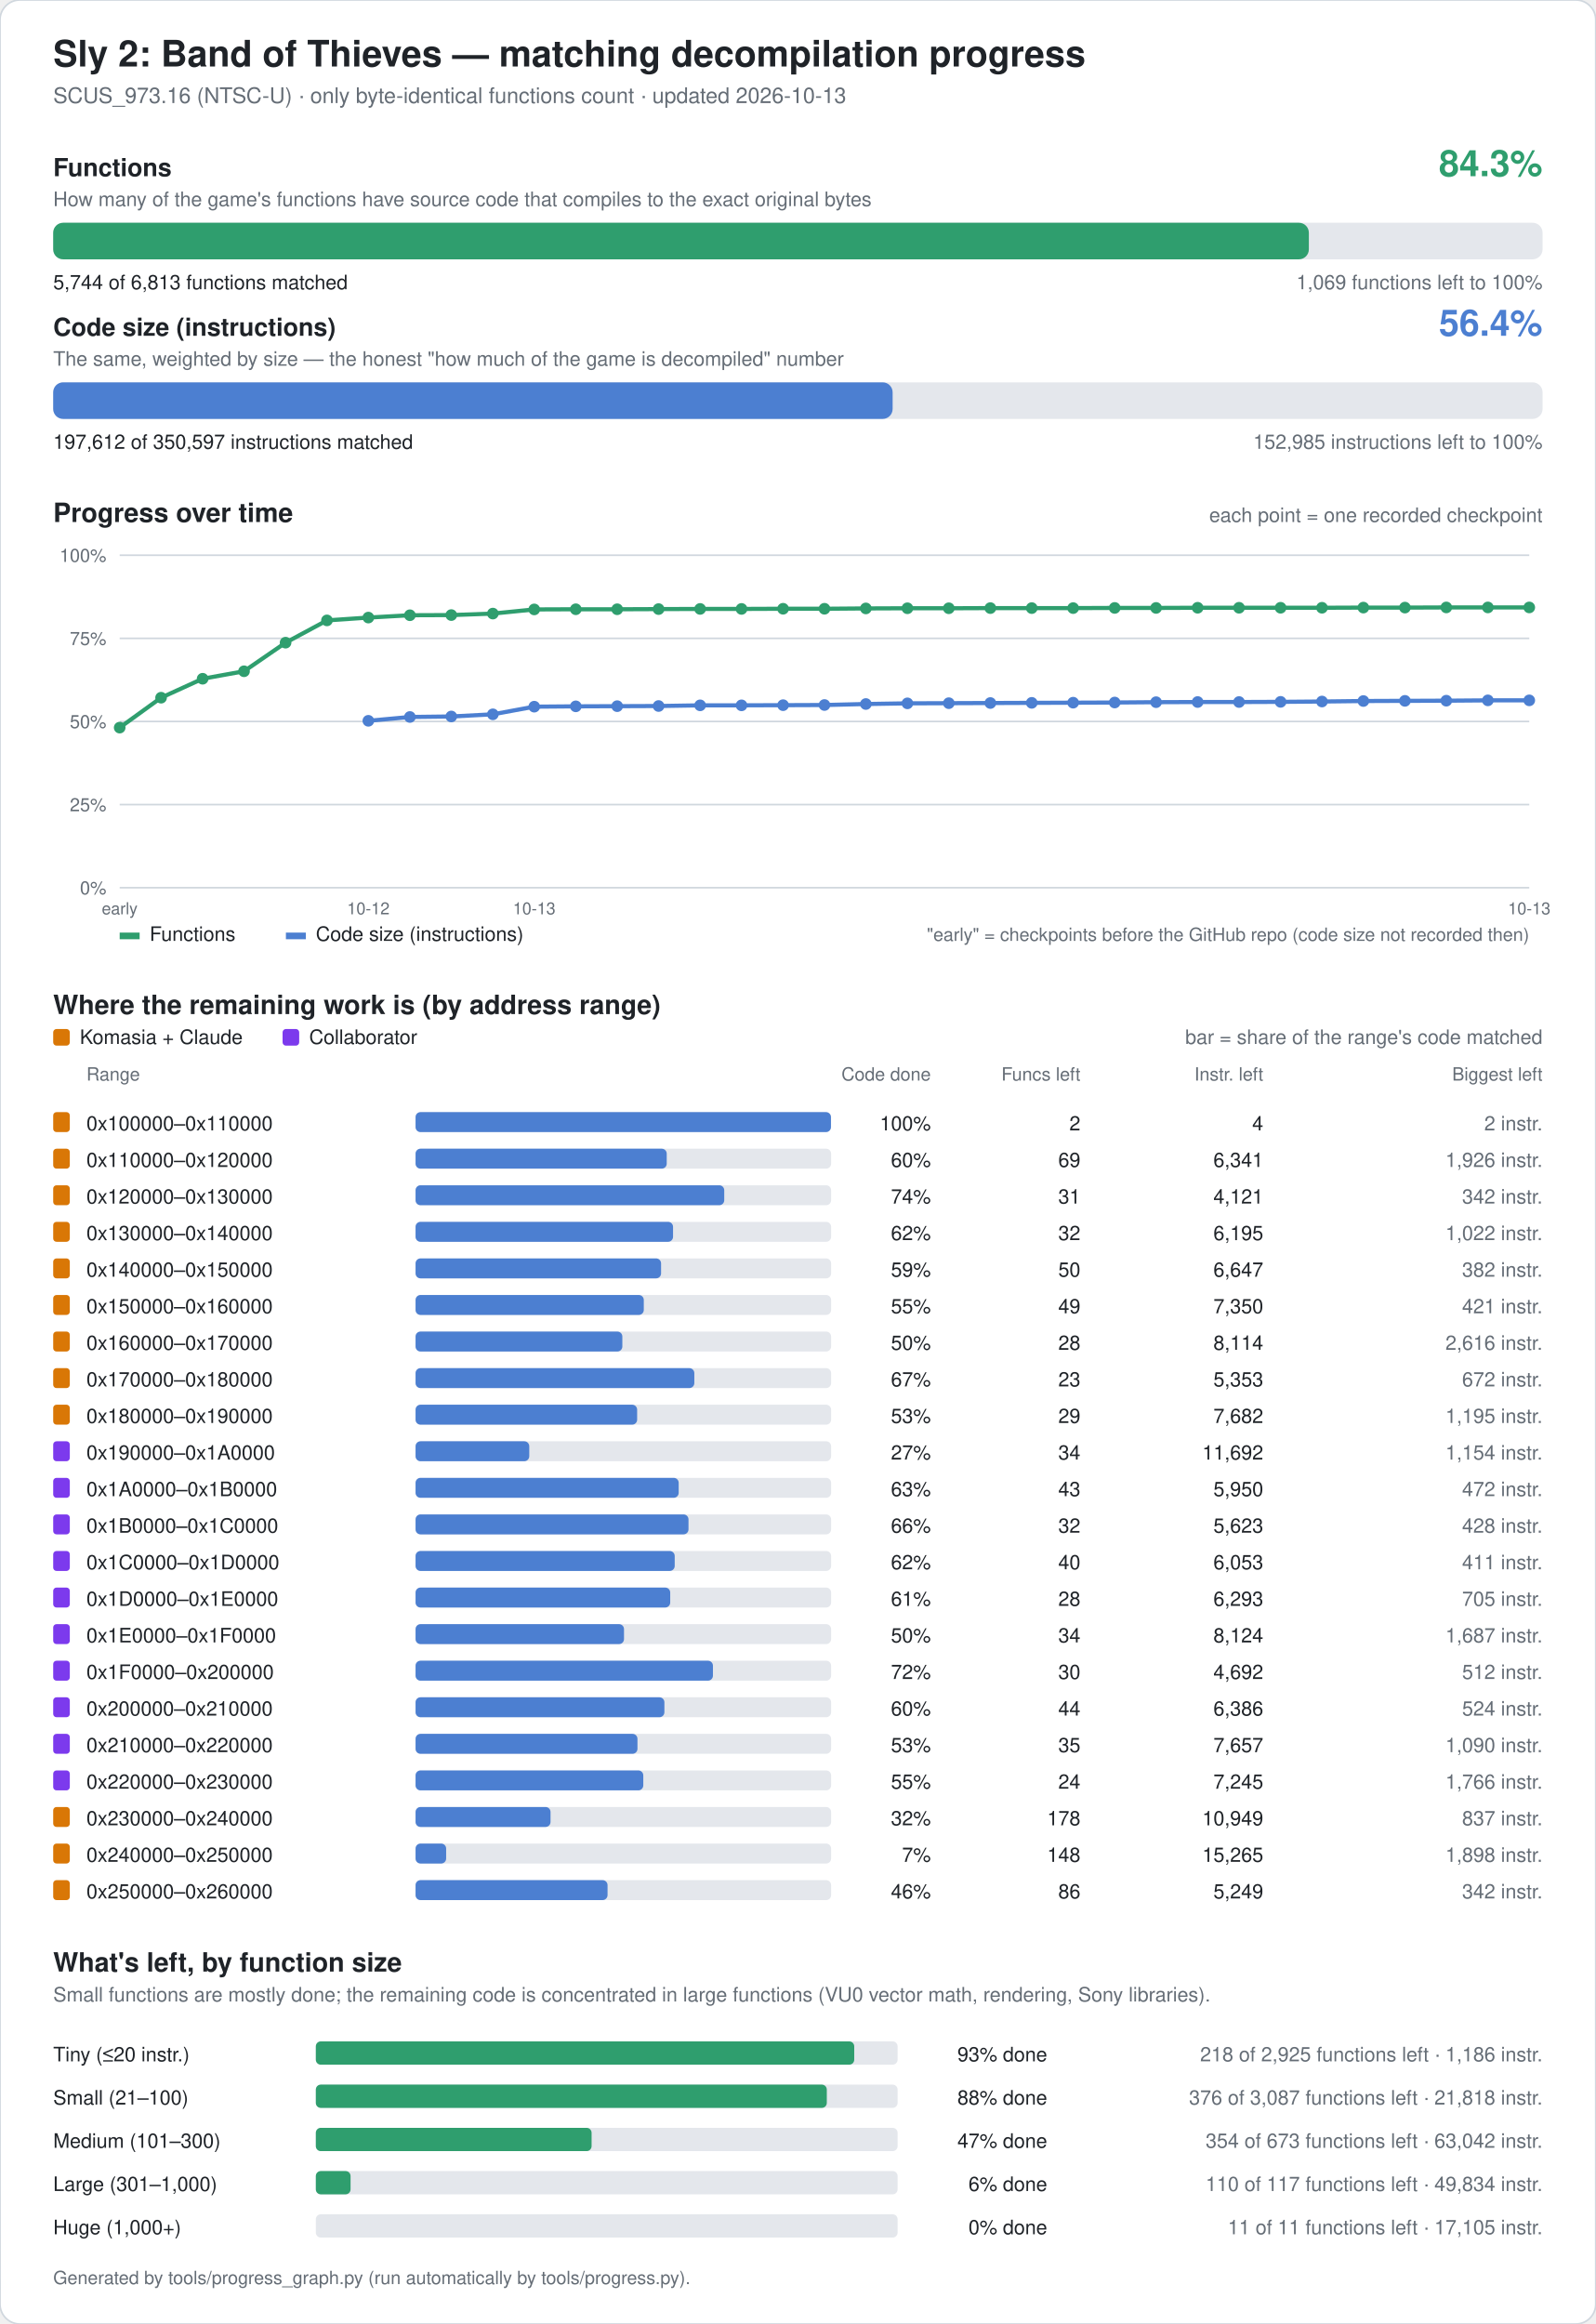
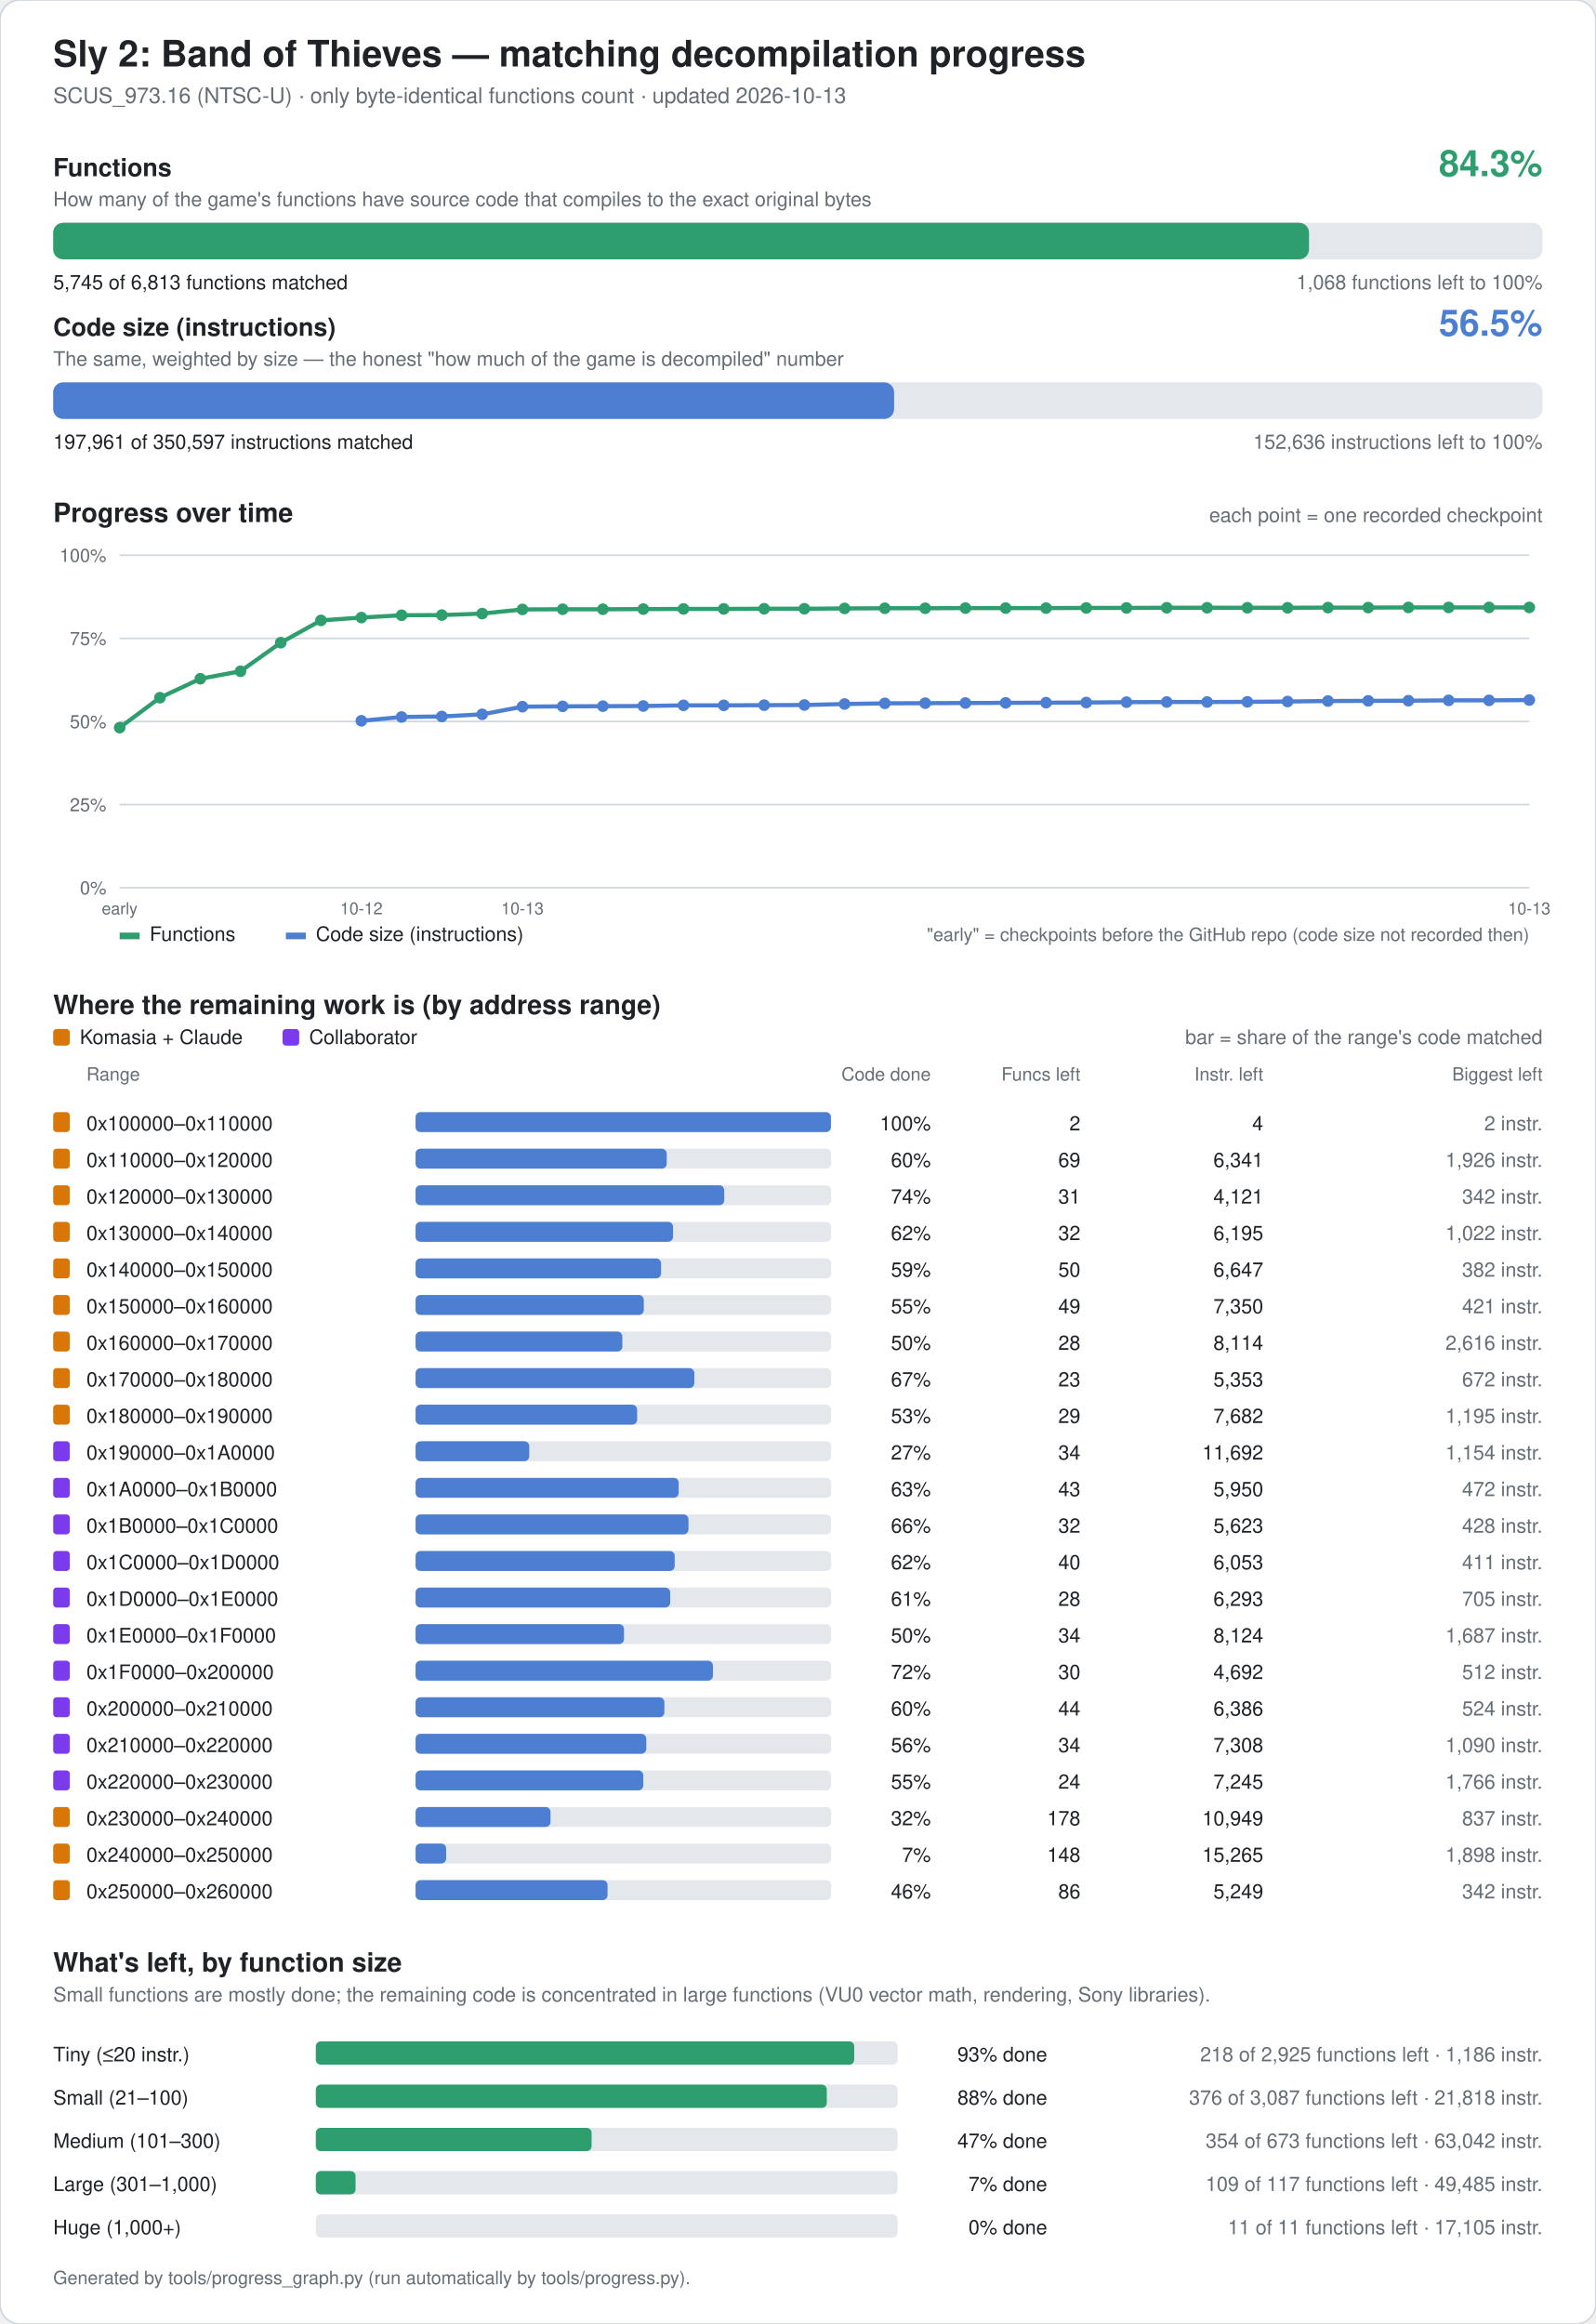
<svg xmlns="http://www.w3.org/2000/svg" width="960" height="1398" viewBox="0 0 960 1398" font-family="-apple-system,BlinkMacSystemFont,Segoe UI,Helvetica,Arial,sans-serif">
  <rect width="960" height="1398" rx="12" fill="#ffffff" stroke="#d0d7de" />
  <text x="32.0" y="40.0" font-size="22" fill="#1f2328" text-anchor="start" font-weight="bold">Sly 2: Band of Thieves — matching decompilation progress</text>
  <text x="32.0" y="62.0" font-size="13" fill="#656d76" text-anchor="start" font-weight="normal">SCUS_973.16 (NTSC-U) · only byte-identical functions count · updated 2026-10-13</text>
  <text x="32.0" y="106.0" font-size="15" fill="#1f2328" text-anchor="start" font-weight="bold">Functions</text>
  <text x="928.0" y="106.0" font-size="22" fill="#2f9e6e" text-anchor="end" font-weight="bold">84.3%</text>
  <text x="32.0" y="124.0" font-size="12" fill="#656d76" text-anchor="start" font-weight="normal">How many of the game's functions have source code that compiles to the exact original bytes</text>
  <rect x="32" y="134" width="896" height="22" rx="6" fill="#e4e7ec" />
-   <rect x="32" y="134" width="755.4" height="22" rx="6" fill="#2f9e6e" />
-   <text x="32.0" y="174.0" font-size="12" fill="#1f2328" text-anchor="start" font-weight="normal">5,744 of 6,813 functions matched</text>
-   <text x="928.0" y="174.0" font-size="12" fill="#656d76" text-anchor="end" font-weight="normal">1,069 functions left to 100%</text>
+   <rect x="32" y="134" width="755.5" height="22" rx="6" fill="#2f9e6e" />
+   <text x="32.0" y="174.0" font-size="12" fill="#1f2328" text-anchor="start" font-weight="normal">5,745 of 6,813 functions matched</text>
+   <text x="928.0" y="174.0" font-size="12" fill="#656d76" text-anchor="end" font-weight="normal">1,068 functions left to 100%</text>
  <text x="32.0" y="202.0" font-size="15" fill="#1f2328" text-anchor="start" font-weight="bold">Code size (instructions)</text>
-   <text x="928.0" y="202.0" font-size="22" fill="#4c7fd1" text-anchor="end" font-weight="bold">56.4%</text>
+   <text x="928.0" y="202.0" font-size="22" fill="#4c7fd1" text-anchor="end" font-weight="bold">56.5%</text>
  <text x="32.0" y="220.0" font-size="12" fill="#656d76" text-anchor="start" font-weight="normal">The same, weighted by size — the honest "how much of the game is decompiled" number</text>
  <rect x="32" y="230" width="896" height="22" rx="6" fill="#e4e7ec" />
-   <rect x="32" y="230" width="505.0" height="22" rx="6" fill="#4c7fd1" />
-   <text x="32.0" y="270.0" font-size="12" fill="#1f2328" text-anchor="start" font-weight="normal">197,612 of 350,597 instructions matched</text>
-   <text x="928.0" y="270.0" font-size="12" fill="#656d76" text-anchor="end" font-weight="normal">152,985 instructions left to 100%</text>
+   <rect x="32" y="230" width="505.9" height="22" rx="6" fill="#4c7fd1" />
+   <text x="32.0" y="270.0" font-size="12" fill="#1f2328" text-anchor="start" font-weight="normal">197,961 of 350,597 instructions matched</text>
+   <text x="928.0" y="270.0" font-size="12" fill="#656d76" text-anchor="end" font-weight="normal">152,636 instructions left to 100%</text>
  <text x="32.0" y="314.0" font-size="16" fill="#1f2328" text-anchor="start" font-weight="bold">Progress over time</text>
  <text x="928.0" y="314.0" font-size="12" fill="#656d76" text-anchor="end" font-weight="normal">each point = one recorded checkpoint</text>
  <line x1="72" y1="534.0" x2="920" y2="534.0" stroke="#d0d7de" stroke-width="1" />
  <text x="64.0" y="538.0" font-size="11" fill="#656d76" text-anchor="end" font-weight="normal">0%</text>
  <line x1="72" y1="484.0" x2="920" y2="484.0" stroke="#d0d7de" stroke-width="1" />
  <text x="64.0" y="488.0" font-size="11" fill="#656d76" text-anchor="end" font-weight="normal">25%</text>
  <line x1="72" y1="434.0" x2="920" y2="434.0" stroke="#d0d7de" stroke-width="1" />
  <text x="64.0" y="438.0" font-size="11" fill="#656d76" text-anchor="end" font-weight="normal">50%</text>
  <line x1="72" y1="384.0" x2="920" y2="384.0" stroke="#d0d7de" stroke-width="1" />
  <text x="64.0" y="388.0" font-size="11" fill="#656d76" text-anchor="end" font-weight="normal">75%</text>
  <line x1="72" y1="334.0" x2="920" y2="334.0" stroke="#d0d7de" stroke-width="1" />
  <text x="64.0" y="338.0" font-size="11" fill="#656d76" text-anchor="end" font-weight="normal">100%</text>
-   <polyline fill="none" stroke="#2f9e6e" stroke-width="2.5" stroke-linejoin="round" points="72.0,437.7 96.9,419.7 121.9,408.3 146.8,403.8 171.8,386.6 196.7,373.2 221.6,371.5 246.6,370.1 271.5,370.0 296.5,369.1 321.4,366.6 346.4,366.5 371.3,366.5 396.2,366.4 421.2,366.3 446.1,366.3 471.1,366.2 496.0,366.2 520.9,366.0 545.9,365.9 570.8,365.9 595.8,365.8 620.7,365.8 645.6,365.8 670.6,365.7 695.5,365.7 720.5,365.6 745.4,365.6 770.4,365.6 795.3,365.6 820.2,365.5 845.2,365.5 870.1,365.4 895.1,365.4 920.0,365.4" />
+   <polyline fill="none" stroke="#2f9e6e" stroke-width="2.5" stroke-linejoin="round" points="72.0,437.7 96.2,419.7 120.5,408.3 144.7,403.8 168.9,386.6 193.1,373.2 217.4,371.5 241.6,370.1 265.8,370.0 290.1,369.1 314.3,366.6 338.5,366.5 362.7,366.5 387.0,366.4 411.2,366.3 435.4,366.3 459.7,366.2 483.9,366.2 508.1,366.0 532.3,365.9 556.6,365.9 580.8,365.8 605.0,365.8 629.3,365.8 653.5,365.7 677.7,365.7 701.9,365.6 726.2,365.6 750.4,365.6 774.6,365.6 798.9,365.5 823.1,365.5 847.3,365.4 871.5,365.4 895.8,365.4 920.0,365.4" />
  <circle cx="72.0" cy="437.7" r="3.5" fill="#2f9e6e" />
-   <circle cx="96.9" cy="419.7" r="3.5" fill="#2f9e6e" />
-   <circle cx="121.9" cy="408.3" r="3.5" fill="#2f9e6e" />
-   <circle cx="146.8" cy="403.8" r="3.5" fill="#2f9e6e" />
-   <circle cx="171.8" cy="386.6" r="3.5" fill="#2f9e6e" />
-   <circle cx="196.7" cy="373.2" r="3.5" fill="#2f9e6e" />
-   <circle cx="221.6" cy="371.5" r="3.5" fill="#2f9e6e" />
-   <circle cx="246.6" cy="370.1" r="3.5" fill="#2f9e6e" />
-   <circle cx="271.5" cy="370.0" r="3.5" fill="#2f9e6e" />
-   <circle cx="296.5" cy="369.1" r="3.5" fill="#2f9e6e" />
-   <circle cx="321.4" cy="366.6" r="3.5" fill="#2f9e6e" />
-   <circle cx="346.4" cy="366.5" r="3.5" fill="#2f9e6e" />
-   <circle cx="371.3" cy="366.5" r="3.5" fill="#2f9e6e" />
-   <circle cx="396.2" cy="366.4" r="3.5" fill="#2f9e6e" />
-   <circle cx="421.2" cy="366.3" r="3.5" fill="#2f9e6e" />
-   <circle cx="446.1" cy="366.3" r="3.5" fill="#2f9e6e" />
-   <circle cx="471.1" cy="366.2" r="3.5" fill="#2f9e6e" />
-   <circle cx="496.0" cy="366.2" r="3.5" fill="#2f9e6e" />
-   <circle cx="520.9" cy="366.0" r="3.5" fill="#2f9e6e" />
-   <circle cx="545.9" cy="365.9" r="3.5" fill="#2f9e6e" />
-   <circle cx="570.8" cy="365.9" r="3.5" fill="#2f9e6e" />
-   <circle cx="595.8" cy="365.8" r="3.5" fill="#2f9e6e" />
-   <circle cx="620.7" cy="365.8" r="3.5" fill="#2f9e6e" />
-   <circle cx="645.6" cy="365.8" r="3.5" fill="#2f9e6e" />
-   <circle cx="670.6" cy="365.7" r="3.5" fill="#2f9e6e" />
-   <circle cx="695.5" cy="365.7" r="3.5" fill="#2f9e6e" />
-   <circle cx="720.5" cy="365.6" r="3.5" fill="#2f9e6e" />
-   <circle cx="745.4" cy="365.6" r="3.5" fill="#2f9e6e" />
-   <circle cx="770.4" cy="365.6" r="3.5" fill="#2f9e6e" />
-   <circle cx="795.3" cy="365.6" r="3.5" fill="#2f9e6e" />
-   <circle cx="820.2" cy="365.5" r="3.5" fill="#2f9e6e" />
-   <circle cx="845.2" cy="365.5" r="3.5" fill="#2f9e6e" />
-   <circle cx="870.1" cy="365.4" r="3.5" fill="#2f9e6e" />
-   <circle cx="895.1" cy="365.4" r="3.5" fill="#2f9e6e" />
+   <circle cx="96.2" cy="419.7" r="3.5" fill="#2f9e6e" />
+   <circle cx="120.5" cy="408.3" r="3.5" fill="#2f9e6e" />
+   <circle cx="144.7" cy="403.8" r="3.5" fill="#2f9e6e" />
+   <circle cx="168.9" cy="386.6" r="3.5" fill="#2f9e6e" />
+   <circle cx="193.1" cy="373.2" r="3.5" fill="#2f9e6e" />
+   <circle cx="217.4" cy="371.5" r="3.5" fill="#2f9e6e" />
+   <circle cx="241.6" cy="370.1" r="3.5" fill="#2f9e6e" />
+   <circle cx="265.8" cy="370.0" r="3.5" fill="#2f9e6e" />
+   <circle cx="290.1" cy="369.1" r="3.5" fill="#2f9e6e" />
+   <circle cx="314.3" cy="366.6" r="3.5" fill="#2f9e6e" />
+   <circle cx="338.5" cy="366.5" r="3.5" fill="#2f9e6e" />
+   <circle cx="362.7" cy="366.5" r="3.5" fill="#2f9e6e" />
+   <circle cx="387.0" cy="366.4" r="3.5" fill="#2f9e6e" />
+   <circle cx="411.2" cy="366.3" r="3.5" fill="#2f9e6e" />
+   <circle cx="435.4" cy="366.3" r="3.5" fill="#2f9e6e" />
+   <circle cx="459.7" cy="366.2" r="3.5" fill="#2f9e6e" />
+   <circle cx="483.9" cy="366.2" r="3.5" fill="#2f9e6e" />
+   <circle cx="508.1" cy="366.0" r="3.5" fill="#2f9e6e" />
+   <circle cx="532.3" cy="365.9" r="3.5" fill="#2f9e6e" />
+   <circle cx="556.6" cy="365.9" r="3.5" fill="#2f9e6e" />
+   <circle cx="580.8" cy="365.8" r="3.5" fill="#2f9e6e" />
+   <circle cx="605.0" cy="365.8" r="3.5" fill="#2f9e6e" />
+   <circle cx="629.3" cy="365.8" r="3.5" fill="#2f9e6e" />
+   <circle cx="653.5" cy="365.7" r="3.5" fill="#2f9e6e" />
+   <circle cx="677.7" cy="365.7" r="3.5" fill="#2f9e6e" />
+   <circle cx="701.9" cy="365.6" r="3.5" fill="#2f9e6e" />
+   <circle cx="726.2" cy="365.6" r="3.5" fill="#2f9e6e" />
+   <circle cx="750.4" cy="365.6" r="3.5" fill="#2f9e6e" />
+   <circle cx="774.6" cy="365.6" r="3.5" fill="#2f9e6e" />
+   <circle cx="798.9" cy="365.5" r="3.5" fill="#2f9e6e" />
+   <circle cx="823.1" cy="365.5" r="3.5" fill="#2f9e6e" />
+   <circle cx="847.3" cy="365.4" r="3.5" fill="#2f9e6e" />
+   <circle cx="871.5" cy="365.4" r="3.5" fill="#2f9e6e" />
+   <circle cx="895.8" cy="365.4" r="3.5" fill="#2f9e6e" />
  <circle cx="920.0" cy="365.4" r="3.5" fill="#2f9e6e" />
-   <polyline fill="none" stroke="#4c7fd1" stroke-width="2.5" stroke-linejoin="round" points="221.6,433.6 246.6,431.3 271.5,431.0 296.5,429.7 321.4,425.1 346.4,424.9 371.3,424.8 396.2,424.7 421.2,424.3 446.1,424.3 471.1,424.2 496.0,424.1 520.9,423.5 545.9,423.1 570.8,423.0 595.8,422.9 620.7,422.8 645.6,422.7 670.6,422.6 695.5,422.4 720.5,422.3 745.4,422.3 770.4,422.2 795.3,422.0 820.2,421.7 845.2,421.6 870.1,421.5 895.1,421.3 920.0,421.3" />
-   <circle cx="221.6" cy="433.6" r="3.5" fill="#4c7fd1" />
-   <circle cx="246.6" cy="431.3" r="3.5" fill="#4c7fd1" />
-   <circle cx="271.5" cy="431.0" r="3.5" fill="#4c7fd1" />
-   <circle cx="296.5" cy="429.7" r="3.5" fill="#4c7fd1" />
-   <circle cx="321.4" cy="425.1" r="3.5" fill="#4c7fd1" />
-   <circle cx="346.4" cy="424.9" r="3.5" fill="#4c7fd1" />
-   <circle cx="371.3" cy="424.8" r="3.5" fill="#4c7fd1" />
-   <circle cx="396.2" cy="424.7" r="3.5" fill="#4c7fd1" />
-   <circle cx="421.2" cy="424.3" r="3.5" fill="#4c7fd1" />
-   <circle cx="446.1" cy="424.3" r="3.5" fill="#4c7fd1" />
-   <circle cx="471.1" cy="424.2" r="3.5" fill="#4c7fd1" />
-   <circle cx="496.0" cy="424.1" r="3.5" fill="#4c7fd1" />
-   <circle cx="520.9" cy="423.5" r="3.5" fill="#4c7fd1" />
-   <circle cx="545.9" cy="423.1" r="3.5" fill="#4c7fd1" />
-   <circle cx="570.8" cy="423.0" r="3.5" fill="#4c7fd1" />
-   <circle cx="595.8" cy="422.9" r="3.5" fill="#4c7fd1" />
-   <circle cx="620.7" cy="422.8" r="3.5" fill="#4c7fd1" />
-   <circle cx="645.6" cy="422.7" r="3.5" fill="#4c7fd1" />
-   <circle cx="670.6" cy="422.6" r="3.5" fill="#4c7fd1" />
-   <circle cx="695.5" cy="422.4" r="3.5" fill="#4c7fd1" />
-   <circle cx="720.5" cy="422.3" r="3.5" fill="#4c7fd1" />
-   <circle cx="745.4" cy="422.3" r="3.5" fill="#4c7fd1" />
-   <circle cx="770.4" cy="422.2" r="3.5" fill="#4c7fd1" />
-   <circle cx="795.3" cy="422.0" r="3.5" fill="#4c7fd1" />
-   <circle cx="820.2" cy="421.7" r="3.5" fill="#4c7fd1" />
-   <circle cx="845.2" cy="421.6" r="3.5" fill="#4c7fd1" />
-   <circle cx="870.1" cy="421.5" r="3.5" fill="#4c7fd1" />
-   <circle cx="895.1" cy="421.3" r="3.5" fill="#4c7fd1" />
-   <circle cx="920.0" cy="421.3" r="3.5" fill="#4c7fd1" />
+   <polyline fill="none" stroke="#4c7fd1" stroke-width="2.5" stroke-linejoin="round" points="217.4,433.6 241.6,431.3 265.8,431.0 290.1,429.7 314.3,425.1 338.5,424.9 362.7,424.8 387.0,424.7 411.2,424.3 435.4,424.3 459.7,424.2 483.9,424.1 508.1,423.5 532.3,423.1 556.6,423.0 580.8,422.9 605.0,422.8 629.3,422.7 653.5,422.6 677.7,422.4 701.9,422.3 726.2,422.3 750.4,422.2 774.6,422.0 798.9,421.7 823.1,421.6 847.3,421.5 871.5,421.3 895.8,421.3 920.0,421.1" />
+   <circle cx="217.4" cy="433.6" r="3.5" fill="#4c7fd1" />
+   <circle cx="241.6" cy="431.3" r="3.5" fill="#4c7fd1" />
+   <circle cx="265.8" cy="431.0" r="3.5" fill="#4c7fd1" />
+   <circle cx="290.1" cy="429.7" r="3.5" fill="#4c7fd1" />
+   <circle cx="314.3" cy="425.1" r="3.5" fill="#4c7fd1" />
+   <circle cx="338.5" cy="424.9" r="3.5" fill="#4c7fd1" />
+   <circle cx="362.7" cy="424.8" r="3.5" fill="#4c7fd1" />
+   <circle cx="387.0" cy="424.7" r="3.5" fill="#4c7fd1" />
+   <circle cx="411.2" cy="424.3" r="3.5" fill="#4c7fd1" />
+   <circle cx="435.4" cy="424.3" r="3.5" fill="#4c7fd1" />
+   <circle cx="459.7" cy="424.2" r="3.5" fill="#4c7fd1" />
+   <circle cx="483.9" cy="424.1" r="3.5" fill="#4c7fd1" />
+   <circle cx="508.1" cy="423.5" r="3.5" fill="#4c7fd1" />
+   <circle cx="532.3" cy="423.1" r="3.5" fill="#4c7fd1" />
+   <circle cx="556.6" cy="423.0" r="3.5" fill="#4c7fd1" />
+   <circle cx="580.8" cy="422.9" r="3.5" fill="#4c7fd1" />
+   <circle cx="605.0" cy="422.8" r="3.5" fill="#4c7fd1" />
+   <circle cx="629.3" cy="422.7" r="3.5" fill="#4c7fd1" />
+   <circle cx="653.5" cy="422.6" r="3.5" fill="#4c7fd1" />
+   <circle cx="677.7" cy="422.4" r="3.5" fill="#4c7fd1" />
+   <circle cx="701.9" cy="422.3" r="3.5" fill="#4c7fd1" />
+   <circle cx="726.2" cy="422.3" r="3.5" fill="#4c7fd1" />
+   <circle cx="750.4" cy="422.2" r="3.5" fill="#4c7fd1" />
+   <circle cx="774.6" cy="422.0" r="3.5" fill="#4c7fd1" />
+   <circle cx="798.9" cy="421.7" r="3.5" fill="#4c7fd1" />
+   <circle cx="823.1" cy="421.6" r="3.5" fill="#4c7fd1" />
+   <circle cx="847.3" cy="421.5" r="3.5" fill="#4c7fd1" />
+   <circle cx="871.5" cy="421.3" r="3.5" fill="#4c7fd1" />
+   <circle cx="895.8" cy="421.3" r="3.5" fill="#4c7fd1" />
+   <circle cx="920.0" cy="421.1" r="3.5" fill="#4c7fd1" />
  <text x="72.0" y="550.0" font-size="10" fill="#656d76" text-anchor="middle" font-weight="normal">early</text>
-   <text x="221.6" y="550.0" font-size="10" fill="#656d76" text-anchor="middle" font-weight="normal">10-12</text>
-   <text x="321.4" y="550.0" font-size="10" fill="#656d76" text-anchor="middle" font-weight="normal">10-13</text>
+   <text x="217.4" y="550.0" font-size="10" fill="#656d76" text-anchor="middle" font-weight="normal">10-12</text>
+   <text x="314.3" y="550.0" font-size="10" fill="#656d76" text-anchor="middle" font-weight="normal">10-13</text>
  <text x="920.0" y="550.0" font-size="10" fill="#656d76" text-anchor="middle" font-weight="normal">10-13</text>
  <rect x="72" y="561" width="12" height="4" fill="#2f9e6e" />
  <text x="90.0" y="566.0" font-size="12" fill="#1f2328" text-anchor="start" font-weight="normal">Functions</text>
  <rect x="172" y="561" width="12" height="4" fill="#4c7fd1" />
  <text x="190.0" y="566.0" font-size="12" fill="#1f2328" text-anchor="start" font-weight="normal">Code size (instructions)</text>
  <text x="920.0" y="566.0" font-size="11" fill="#656d76" text-anchor="end" font-weight="normal">"early" = checkpoints before the GitHub repo (code size not recorded then)</text>
  <text x="32.0" y="610.0" font-size="16" fill="#1f2328" text-anchor="start" font-weight="bold">Where the remaining work is (by address range)</text>
  <rect x="32" y="619" width="10" height="10" rx="2" fill="#d97706" />
  <text x="48.0" y="628.0" font-size="12" fill="#1f2328" text-anchor="start" font-weight="normal">Komasia + Claude</text>
  <rect x="170" y="619" width="10" height="10" rx="2" fill="#7c3aed" />
  <text x="186.0" y="628.0" font-size="12" fill="#1f2328" text-anchor="start" font-weight="normal">Collaborator</text>
  <text x="928.0" y="628.0" font-size="12" fill="#656d76" text-anchor="end" font-weight="normal">bar = share of the range's code matched</text>
  <text x="52.0" y="650.0" font-size="11" fill="#656d76" text-anchor="start" font-weight="normal">Range</text>
  <text x="560.0" y="650.0" font-size="11" fill="#656d76" text-anchor="end" font-weight="normal">Code done</text>
  <text x="650.0" y="650.0" font-size="11" fill="#656d76" text-anchor="end" font-weight="normal">Funcs left</text>
  <text x="760.0" y="650.0" font-size="11" fill="#656d76" text-anchor="end" font-weight="normal">Instr. left</text>
  <text x="928.0" y="650.0" font-size="11" fill="#656d76" text-anchor="end" font-weight="normal">Biggest left</text>
  <rect x="32" y="669" width="10" height="12" rx="2" fill="#d97706" />
  <text x="52.0" y="680.0" font-size="12" fill="#1f2328" text-anchor="start" font-weight="normal">0x100000–0x110000</text>
  <rect x="250" y="669" width="250" height="12" rx="3" fill="#e4e7ec" />
  <rect x="250" y="669" width="249.9" height="12" rx="3" fill="#4c7fd1" />
  <text x="560.0" y="680.0" font-size="12" fill="#1f2328" text-anchor="end" font-weight="normal">100%</text>
  <text x="650.0" y="680.0" font-size="12" fill="#1f2328" text-anchor="end" font-weight="normal">2</text>
  <text x="760.0" y="680.0" font-size="12" fill="#1f2328" text-anchor="end" font-weight="normal">4</text>
  <text x="928.0" y="680.0" font-size="12" fill="#656d76" text-anchor="end" font-weight="normal">2 instr.</text>
  <rect x="32" y="691" width="10" height="12" rx="2" fill="#d97706" />
  <text x="52.0" y="702.0" font-size="12" fill="#1f2328" text-anchor="start" font-weight="normal">0x110000–0x120000</text>
  <rect x="250" y="691" width="250" height="12" rx="3" fill="#e4e7ec" />
  <rect x="250" y="691" width="151.1" height="12" rx="3" fill="#4c7fd1" />
  <text x="560.0" y="702.0" font-size="12" fill="#1f2328" text-anchor="end" font-weight="normal">60%</text>
  <text x="650.0" y="702.0" font-size="12" fill="#1f2328" text-anchor="end" font-weight="normal">69</text>
  <text x="760.0" y="702.0" font-size="12" fill="#1f2328" text-anchor="end" font-weight="normal">6,341</text>
  <text x="928.0" y="702.0" font-size="12" fill="#656d76" text-anchor="end" font-weight="normal">1,926 instr.</text>
  <rect x="32" y="713" width="10" height="12" rx="2" fill="#d97706" />
  <text x="52.0" y="724.0" font-size="12" fill="#1f2328" text-anchor="start" font-weight="normal">0x120000–0x130000</text>
  <rect x="250" y="713" width="250" height="12" rx="3" fill="#e4e7ec" />
  <rect x="250" y="713" width="185.7" height="12" rx="3" fill="#4c7fd1" />
  <text x="560.0" y="724.0" font-size="12" fill="#1f2328" text-anchor="end" font-weight="normal">74%</text>
  <text x="650.0" y="724.0" font-size="12" fill="#1f2328" text-anchor="end" font-weight="normal">31</text>
  <text x="760.0" y="724.0" font-size="12" fill="#1f2328" text-anchor="end" font-weight="normal">4,121</text>
  <text x="928.0" y="724.0" font-size="12" fill="#656d76" text-anchor="end" font-weight="normal">342 instr.</text>
  <rect x="32" y="735" width="10" height="12" rx="2" fill="#d97706" />
  <text x="52.0" y="746.0" font-size="12" fill="#1f2328" text-anchor="start" font-weight="normal">0x130000–0x140000</text>
  <rect x="250" y="735" width="250" height="12" rx="3" fill="#e4e7ec" />
  <rect x="250" y="735" width="154.9" height="12" rx="3" fill="#4c7fd1" />
  <text x="560.0" y="746.0" font-size="12" fill="#1f2328" text-anchor="end" font-weight="normal">62%</text>
  <text x="650.0" y="746.0" font-size="12" fill="#1f2328" text-anchor="end" font-weight="normal">32</text>
  <text x="760.0" y="746.0" font-size="12" fill="#1f2328" text-anchor="end" font-weight="normal">6,195</text>
  <text x="928.0" y="746.0" font-size="12" fill="#656d76" text-anchor="end" font-weight="normal">1,022 instr.</text>
  <rect x="32" y="757" width="10" height="12" rx="2" fill="#d97706" />
  <text x="52.0" y="768.0" font-size="12" fill="#1f2328" text-anchor="start" font-weight="normal">0x140000–0x150000</text>
  <rect x="250" y="757" width="250" height="12" rx="3" fill="#e4e7ec" />
  <rect x="250" y="757" width="147.7" height="12" rx="3" fill="#4c7fd1" />
  <text x="560.0" y="768.0" font-size="12" fill="#1f2328" text-anchor="end" font-weight="normal">59%</text>
  <text x="650.0" y="768.0" font-size="12" fill="#1f2328" text-anchor="end" font-weight="normal">50</text>
  <text x="760.0" y="768.0" font-size="12" fill="#1f2328" text-anchor="end" font-weight="normal">6,647</text>
  <text x="928.0" y="768.0" font-size="12" fill="#656d76" text-anchor="end" font-weight="normal">382 instr.</text>
  <rect x="32" y="779" width="10" height="12" rx="2" fill="#d97706" />
  <text x="52.0" y="790.0" font-size="12" fill="#1f2328" text-anchor="start" font-weight="normal">0x150000–0x160000</text>
  <rect x="250" y="779" width="250" height="12" rx="3" fill="#e4e7ec" />
  <rect x="250" y="779" width="137.3" height="12" rx="3" fill="#4c7fd1" />
  <text x="560.0" y="790.0" font-size="12" fill="#1f2328" text-anchor="end" font-weight="normal">55%</text>
  <text x="650.0" y="790.0" font-size="12" fill="#1f2328" text-anchor="end" font-weight="normal">49</text>
  <text x="760.0" y="790.0" font-size="12" fill="#1f2328" text-anchor="end" font-weight="normal">7,350</text>
  <text x="928.0" y="790.0" font-size="12" fill="#656d76" text-anchor="end" font-weight="normal">421 instr.</text>
  <rect x="32" y="801" width="10" height="12" rx="2" fill="#d97706" />
  <text x="52.0" y="812.0" font-size="12" fill="#1f2328" text-anchor="start" font-weight="normal">0x160000–0x170000</text>
  <rect x="250" y="801" width="250" height="12" rx="3" fill="#e4e7ec" />
  <rect x="250" y="801" width="124.4" height="12" rx="3" fill="#4c7fd1" />
  <text x="560.0" y="812.0" font-size="12" fill="#1f2328" text-anchor="end" font-weight="normal">50%</text>
  <text x="650.0" y="812.0" font-size="12" fill="#1f2328" text-anchor="end" font-weight="normal">28</text>
  <text x="760.0" y="812.0" font-size="12" fill="#1f2328" text-anchor="end" font-weight="normal">8,114</text>
  <text x="928.0" y="812.0" font-size="12" fill="#656d76" text-anchor="end" font-weight="normal">2,616 instr.</text>
  <rect x="32" y="823" width="10" height="12" rx="2" fill="#d97706" />
  <text x="52.0" y="834.0" font-size="12" fill="#1f2328" text-anchor="start" font-weight="normal">0x170000–0x180000</text>
  <rect x="250" y="823" width="250" height="12" rx="3" fill="#e4e7ec" />
  <rect x="250" y="823" width="167.7" height="12" rx="3" fill="#4c7fd1" />
  <text x="560.0" y="834.0" font-size="12" fill="#1f2328" text-anchor="end" font-weight="normal">67%</text>
  <text x="650.0" y="834.0" font-size="12" fill="#1f2328" text-anchor="end" font-weight="normal">23</text>
  <text x="760.0" y="834.0" font-size="12" fill="#1f2328" text-anchor="end" font-weight="normal">5,353</text>
  <text x="928.0" y="834.0" font-size="12" fill="#656d76" text-anchor="end" font-weight="normal">672 instr.</text>
  <rect x="32" y="845" width="10" height="12" rx="2" fill="#d97706" />
  <text x="52.0" y="856.0" font-size="12" fill="#1f2328" text-anchor="start" font-weight="normal">0x180000–0x190000</text>
  <rect x="250" y="845" width="250" height="12" rx="3" fill="#e4e7ec" />
  <rect x="250" y="845" width="133.3" height="12" rx="3" fill="#4c7fd1" />
  <text x="560.0" y="856.0" font-size="12" fill="#1f2328" text-anchor="end" font-weight="normal">53%</text>
  <text x="650.0" y="856.0" font-size="12" fill="#1f2328" text-anchor="end" font-weight="normal">29</text>
  <text x="760.0" y="856.0" font-size="12" fill="#1f2328" text-anchor="end" font-weight="normal">7,682</text>
  <text x="928.0" y="856.0" font-size="12" fill="#656d76" text-anchor="end" font-weight="normal">1,195 instr.</text>
  <rect x="32" y="867" width="10" height="12" rx="2" fill="#7c3aed" />
  <text x="52.0" y="878.0" font-size="12" fill="#1f2328" text-anchor="start" font-weight="normal">0x190000–0x1A0000</text>
  <rect x="250" y="867" width="250" height="12" rx="3" fill="#e4e7ec" />
  <rect x="250" y="867" width="68.4" height="12" rx="3" fill="#4c7fd1" />
  <text x="560.0" y="878.0" font-size="12" fill="#1f2328" text-anchor="end" font-weight="normal">27%</text>
  <text x="650.0" y="878.0" font-size="12" fill="#1f2328" text-anchor="end" font-weight="normal">34</text>
  <text x="760.0" y="878.0" font-size="12" fill="#1f2328" text-anchor="end" font-weight="normal">11,692</text>
  <text x="928.0" y="878.0" font-size="12" fill="#656d76" text-anchor="end" font-weight="normal">1,154 instr.</text>
  <rect x="32" y="889" width="10" height="12" rx="2" fill="#7c3aed" />
  <text x="52.0" y="900.0" font-size="12" fill="#1f2328" text-anchor="start" font-weight="normal">0x1A0000–0x1B0000</text>
  <rect x="250" y="889" width="250" height="12" rx="3" fill="#e4e7ec" />
  <rect x="250" y="889" width="158.3" height="12" rx="3" fill="#4c7fd1" />
  <text x="560.0" y="900.0" font-size="12" fill="#1f2328" text-anchor="end" font-weight="normal">63%</text>
  <text x="650.0" y="900.0" font-size="12" fill="#1f2328" text-anchor="end" font-weight="normal">43</text>
  <text x="760.0" y="900.0" font-size="12" fill="#1f2328" text-anchor="end" font-weight="normal">5,950</text>
  <text x="928.0" y="900.0" font-size="12" fill="#656d76" text-anchor="end" font-weight="normal">472 instr.</text>
  <rect x="32" y="911" width="10" height="12" rx="2" fill="#7c3aed" />
  <text x="52.0" y="922.0" font-size="12" fill="#1f2328" text-anchor="start" font-weight="normal">0x1B0000–0x1C0000</text>
  <rect x="250" y="911" width="250" height="12" rx="3" fill="#e4e7ec" />
  <rect x="250" y="911" width="164.2" height="12" rx="3" fill="#4c7fd1" />
  <text x="560.0" y="922.0" font-size="12" fill="#1f2328" text-anchor="end" font-weight="normal">66%</text>
  <text x="650.0" y="922.0" font-size="12" fill="#1f2328" text-anchor="end" font-weight="normal">32</text>
  <text x="760.0" y="922.0" font-size="12" fill="#1f2328" text-anchor="end" font-weight="normal">5,623</text>
  <text x="928.0" y="922.0" font-size="12" fill="#656d76" text-anchor="end" font-weight="normal">428 instr.</text>
  <rect x="32" y="933" width="10" height="12" rx="2" fill="#7c3aed" />
  <text x="52.0" y="944.0" font-size="12" fill="#1f2328" text-anchor="start" font-weight="normal">0x1C0000–0x1D0000</text>
  <rect x="250" y="933" width="250" height="12" rx="3" fill="#e4e7ec" />
  <rect x="250" y="933" width="155.9" height="12" rx="3" fill="#4c7fd1" />
  <text x="560.0" y="944.0" font-size="12" fill="#1f2328" text-anchor="end" font-weight="normal">62%</text>
  <text x="650.0" y="944.0" font-size="12" fill="#1f2328" text-anchor="end" font-weight="normal">40</text>
  <text x="760.0" y="944.0" font-size="12" fill="#1f2328" text-anchor="end" font-weight="normal">6,053</text>
  <text x="928.0" y="944.0" font-size="12" fill="#656d76" text-anchor="end" font-weight="normal">411 instr.</text>
  <rect x="32" y="955" width="10" height="12" rx="2" fill="#7c3aed" />
  <text x="52.0" y="966.0" font-size="12" fill="#1f2328" text-anchor="start" font-weight="normal">0x1D0000–0x1E0000</text>
  <rect x="250" y="955" width="250" height="12" rx="3" fill="#e4e7ec" />
  <rect x="250" y="955" width="153.2" height="12" rx="3" fill="#4c7fd1" />
  <text x="560.0" y="966.0" font-size="12" fill="#1f2328" text-anchor="end" font-weight="normal">61%</text>
  <text x="650.0" y="966.0" font-size="12" fill="#1f2328" text-anchor="end" font-weight="normal">28</text>
  <text x="760.0" y="966.0" font-size="12" fill="#1f2328" text-anchor="end" font-weight="normal">6,293</text>
  <text x="928.0" y="966.0" font-size="12" fill="#656d76" text-anchor="end" font-weight="normal">705 instr.</text>
  <rect x="32" y="977" width="10" height="12" rx="2" fill="#7c3aed" />
  <text x="52.0" y="988.0" font-size="12" fill="#1f2328" text-anchor="start" font-weight="normal">0x1E0000–0x1F0000</text>
  <rect x="250" y="977" width="250" height="12" rx="3" fill="#e4e7ec" />
  <rect x="250" y="977" width="125.4" height="12" rx="3" fill="#4c7fd1" />
  <text x="560.0" y="988.0" font-size="12" fill="#1f2328" text-anchor="end" font-weight="normal">50%</text>
  <text x="650.0" y="988.0" font-size="12" fill="#1f2328" text-anchor="end" font-weight="normal">34</text>
  <text x="760.0" y="988.0" font-size="12" fill="#1f2328" text-anchor="end" font-weight="normal">8,124</text>
  <text x="928.0" y="988.0" font-size="12" fill="#656d76" text-anchor="end" font-weight="normal">1,687 instr.</text>
  <rect x="32" y="999" width="10" height="12" rx="2" fill="#7c3aed" />
  <text x="52.0" y="1010.0" font-size="12" fill="#1f2328" text-anchor="start" font-weight="normal">0x1F0000–0x200000</text>
  <rect x="250" y="999" width="250" height="12" rx="3" fill="#e4e7ec" />
  <rect x="250" y="999" width="178.9" height="12" rx="3" fill="#4c7fd1" />
  <text x="560.0" y="1010.0" font-size="12" fill="#1f2328" text-anchor="end" font-weight="normal">72%</text>
  <text x="650.0" y="1010.0" font-size="12" fill="#1f2328" text-anchor="end" font-weight="normal">30</text>
  <text x="760.0" y="1010.0" font-size="12" fill="#1f2328" text-anchor="end" font-weight="normal">4,692</text>
  <text x="928.0" y="1010.0" font-size="12" fill="#656d76" text-anchor="end" font-weight="normal">512 instr.</text>
  <rect x="32" y="1021" width="10" height="12" rx="2" fill="#7c3aed" />
  <text x="52.0" y="1032.0" font-size="12" fill="#1f2328" text-anchor="start" font-weight="normal">0x200000–0x210000</text>
  <rect x="250" y="1021" width="250" height="12" rx="3" fill="#e4e7ec" />
  <rect x="250" y="1021" width="149.7" height="12" rx="3" fill="#4c7fd1" />
  <text x="560.0" y="1032.0" font-size="12" fill="#1f2328" text-anchor="end" font-weight="normal">60%</text>
  <text x="650.0" y="1032.0" font-size="12" fill="#1f2328" text-anchor="end" font-weight="normal">44</text>
  <text x="760.0" y="1032.0" font-size="12" fill="#1f2328" text-anchor="end" font-weight="normal">6,386</text>
  <text x="928.0" y="1032.0" font-size="12" fill="#656d76" text-anchor="end" font-weight="normal">524 instr.</text>
  <rect x="32" y="1043" width="10" height="12" rx="2" fill="#7c3aed" />
  <text x="52.0" y="1054.0" font-size="12" fill="#1f2328" text-anchor="start" font-weight="normal">0x210000–0x220000</text>
  <rect x="250" y="1043" width="250" height="12" rx="3" fill="#e4e7ec" />
-   <rect x="250" y="1043" width="133.5" height="12" rx="3" fill="#4c7fd1" />
-   <text x="560.0" y="1054.0" font-size="12" fill="#1f2328" text-anchor="end" font-weight="normal">53%</text>
-   <text x="650.0" y="1054.0" font-size="12" fill="#1f2328" text-anchor="end" font-weight="normal">35</text>
-   <text x="760.0" y="1054.0" font-size="12" fill="#1f2328" text-anchor="end" font-weight="normal">7,657</text>
+   <rect x="250" y="1043" width="138.8" height="12" rx="3" fill="#4c7fd1" />
+   <text x="560.0" y="1054.0" font-size="12" fill="#1f2328" text-anchor="end" font-weight="normal">56%</text>
+   <text x="650.0" y="1054.0" font-size="12" fill="#1f2328" text-anchor="end" font-weight="normal">34</text>
+   <text x="760.0" y="1054.0" font-size="12" fill="#1f2328" text-anchor="end" font-weight="normal">7,308</text>
  <text x="928.0" y="1054.0" font-size="12" fill="#656d76" text-anchor="end" font-weight="normal">1,090 instr.</text>
  <rect x="32" y="1065" width="10" height="12" rx="2" fill="#7c3aed" />
  <text x="52.0" y="1076.0" font-size="12" fill="#1f2328" text-anchor="start" font-weight="normal">0x220000–0x230000</text>
  <rect x="250" y="1065" width="250" height="12" rx="3" fill="#e4e7ec" />
  <rect x="250" y="1065" width="137.0" height="12" rx="3" fill="#4c7fd1" />
  <text x="560.0" y="1076.0" font-size="12" fill="#1f2328" text-anchor="end" font-weight="normal">55%</text>
  <text x="650.0" y="1076.0" font-size="12" fill="#1f2328" text-anchor="end" font-weight="normal">24</text>
  <text x="760.0" y="1076.0" font-size="12" fill="#1f2328" text-anchor="end" font-weight="normal">7,245</text>
  <text x="928.0" y="1076.0" font-size="12" fill="#656d76" text-anchor="end" font-weight="normal">1,766 instr.</text>
  <rect x="32" y="1087" width="10" height="12" rx="2" fill="#d97706" />
  <text x="52.0" y="1098.0" font-size="12" fill="#1f2328" text-anchor="start" font-weight="normal">0x230000–0x240000</text>
  <rect x="250" y="1087" width="250" height="12" rx="3" fill="#e4e7ec" />
  <rect x="250" y="1087" width="81.2" height="12" rx="3" fill="#4c7fd1" />
  <text x="560.0" y="1098.0" font-size="12" fill="#1f2328" text-anchor="end" font-weight="normal">32%</text>
  <text x="650.0" y="1098.0" font-size="12" fill="#1f2328" text-anchor="end" font-weight="normal">178</text>
  <text x="760.0" y="1098.0" font-size="12" fill="#1f2328" text-anchor="end" font-weight="normal">10,949</text>
  <text x="928.0" y="1098.0" font-size="12" fill="#656d76" text-anchor="end" font-weight="normal">837 instr.</text>
  <rect x="32" y="1109" width="10" height="12" rx="2" fill="#d97706" />
  <text x="52.0" y="1120.0" font-size="12" fill="#1f2328" text-anchor="start" font-weight="normal">0x240000–0x250000</text>
  <rect x="250" y="1109" width="250" height="12" rx="3" fill="#e4e7ec" />
  <rect x="250" y="1109" width="18.4" height="12" rx="3" fill="#4c7fd1" />
  <text x="560.0" y="1120.0" font-size="12" fill="#1f2328" text-anchor="end" font-weight="normal">7%</text>
  <text x="650.0" y="1120.0" font-size="12" fill="#1f2328" text-anchor="end" font-weight="normal">148</text>
  <text x="760.0" y="1120.0" font-size="12" fill="#1f2328" text-anchor="end" font-weight="normal">15,265</text>
  <text x="928.0" y="1120.0" font-size="12" fill="#656d76" text-anchor="end" font-weight="normal">1,898 instr.</text>
  <rect x="32" y="1131" width="10" height="12" rx="2" fill="#d97706" />
  <text x="52.0" y="1142.0" font-size="12" fill="#1f2328" text-anchor="start" font-weight="normal">0x250000–0x260000</text>
  <rect x="250" y="1131" width="250" height="12" rx="3" fill="#e4e7ec" />
  <rect x="250" y="1131" width="115.5" height="12" rx="3" fill="#4c7fd1" />
  <text x="560.0" y="1142.0" font-size="12" fill="#1f2328" text-anchor="end" font-weight="normal">46%</text>
  <text x="650.0" y="1142.0" font-size="12" fill="#1f2328" text-anchor="end" font-weight="normal">86</text>
  <text x="760.0" y="1142.0" font-size="12" fill="#1f2328" text-anchor="end" font-weight="normal">5,249</text>
  <text x="928.0" y="1142.0" font-size="12" fill="#656d76" text-anchor="end" font-weight="normal">342 instr.</text>
  <text x="32.0" y="1186.0" font-size="16" fill="#1f2328" text-anchor="start" font-weight="bold">What's left, by function size</text>
  <text x="32.0" y="1204.0" font-size="12" fill="#656d76" text-anchor="start" font-weight="normal">Small functions are mostly done; the remaining code is concentrated in large functions (VU0 vector math, rendering, Sony libraries).</text>
  <text x="32.0" y="1240.0" font-size="12" fill="#1f2328" text-anchor="start" font-weight="normal">Tiny (≤20 instr.)</text>
  <rect x="190" y="1228" width="350" height="14" rx="3" fill="#e4e7ec" />
  <rect x="190" y="1228" width="323.9" height="14" rx="3" fill="#2f9e6e" />
  <text x="630.0" y="1240.0" font-size="12" fill="#1f2328" text-anchor="end" font-weight="normal">93% done</text>
  <text x="928.0" y="1240.0" font-size="12" fill="#656d76" text-anchor="end" font-weight="normal">218 of 2,925 functions left · 1,186 instr.</text>
  <text x="32.0" y="1266.0" font-size="12" fill="#1f2328" text-anchor="start" font-weight="normal">Small (21–100)</text>
  <rect x="190" y="1254" width="350" height="14" rx="3" fill="#e4e7ec" />
  <rect x="190" y="1254" width="307.4" height="14" rx="3" fill="#2f9e6e" />
  <text x="630.0" y="1266.0" font-size="12" fill="#1f2328" text-anchor="end" font-weight="normal">88% done</text>
  <text x="928.0" y="1266.0" font-size="12" fill="#656d76" text-anchor="end" font-weight="normal">376 of 3,087 functions left · 21,818 instr.</text>
  <text x="32.0" y="1292.0" font-size="12" fill="#1f2328" text-anchor="start" font-weight="normal">Medium (101–300)</text>
  <rect x="190" y="1280" width="350" height="14" rx="3" fill="#e4e7ec" />
  <rect x="190" y="1280" width="165.9" height="14" rx="3" fill="#2f9e6e" />
  <text x="630.0" y="1292.0" font-size="12" fill="#1f2328" text-anchor="end" font-weight="normal">47% done</text>
  <text x="928.0" y="1292.0" font-size="12" fill="#656d76" text-anchor="end" font-weight="normal">354 of 673 functions left · 63,042 instr.</text>
  <text x="32.0" y="1318.0" font-size="12" fill="#1f2328" text-anchor="start" font-weight="normal">Large (301–1,000)</text>
  <rect x="190" y="1306" width="350" height="14" rx="3" fill="#e4e7ec" />
-   <rect x="190" y="1306" width="20.9" height="14" rx="3" fill="#2f9e6e" />
-   <text x="630.0" y="1318.0" font-size="12" fill="#1f2328" text-anchor="end" font-weight="normal">6% done</text>
-   <text x="928.0" y="1318.0" font-size="12" fill="#656d76" text-anchor="end" font-weight="normal">110 of 117 functions left · 49,834 instr.</text>
+   <rect x="190" y="1306" width="23.9" height="14" rx="3" fill="#2f9e6e" />
+   <text x="630.0" y="1318.0" font-size="12" fill="#1f2328" text-anchor="end" font-weight="normal">7% done</text>
+   <text x="928.0" y="1318.0" font-size="12" fill="#656d76" text-anchor="end" font-weight="normal">109 of 117 functions left · 49,485 instr.</text>
  <text x="32.0" y="1344.0" font-size="12" fill="#1f2328" text-anchor="start" font-weight="normal">Huge (1,000+)</text>
  <rect x="190" y="1332" width="350" height="14" rx="3" fill="#e4e7ec" />
  <rect x="190" y="1332" width="0.0" height="14" rx="3" fill="#2f9e6e" />
  <text x="630.0" y="1344.0" font-size="12" fill="#1f2328" text-anchor="end" font-weight="normal">0% done</text>
  <text x="928.0" y="1344.0" font-size="12" fill="#656d76" text-anchor="end" font-weight="normal">11 of 11 functions left · 17,105 instr.</text>
  <text x="32.0" y="1374.0" font-size="11" fill="#656d76" text-anchor="start" font-weight="normal">Generated by tools/progress_graph.py (run automatically by tools/progress.py).</text>
</svg>
